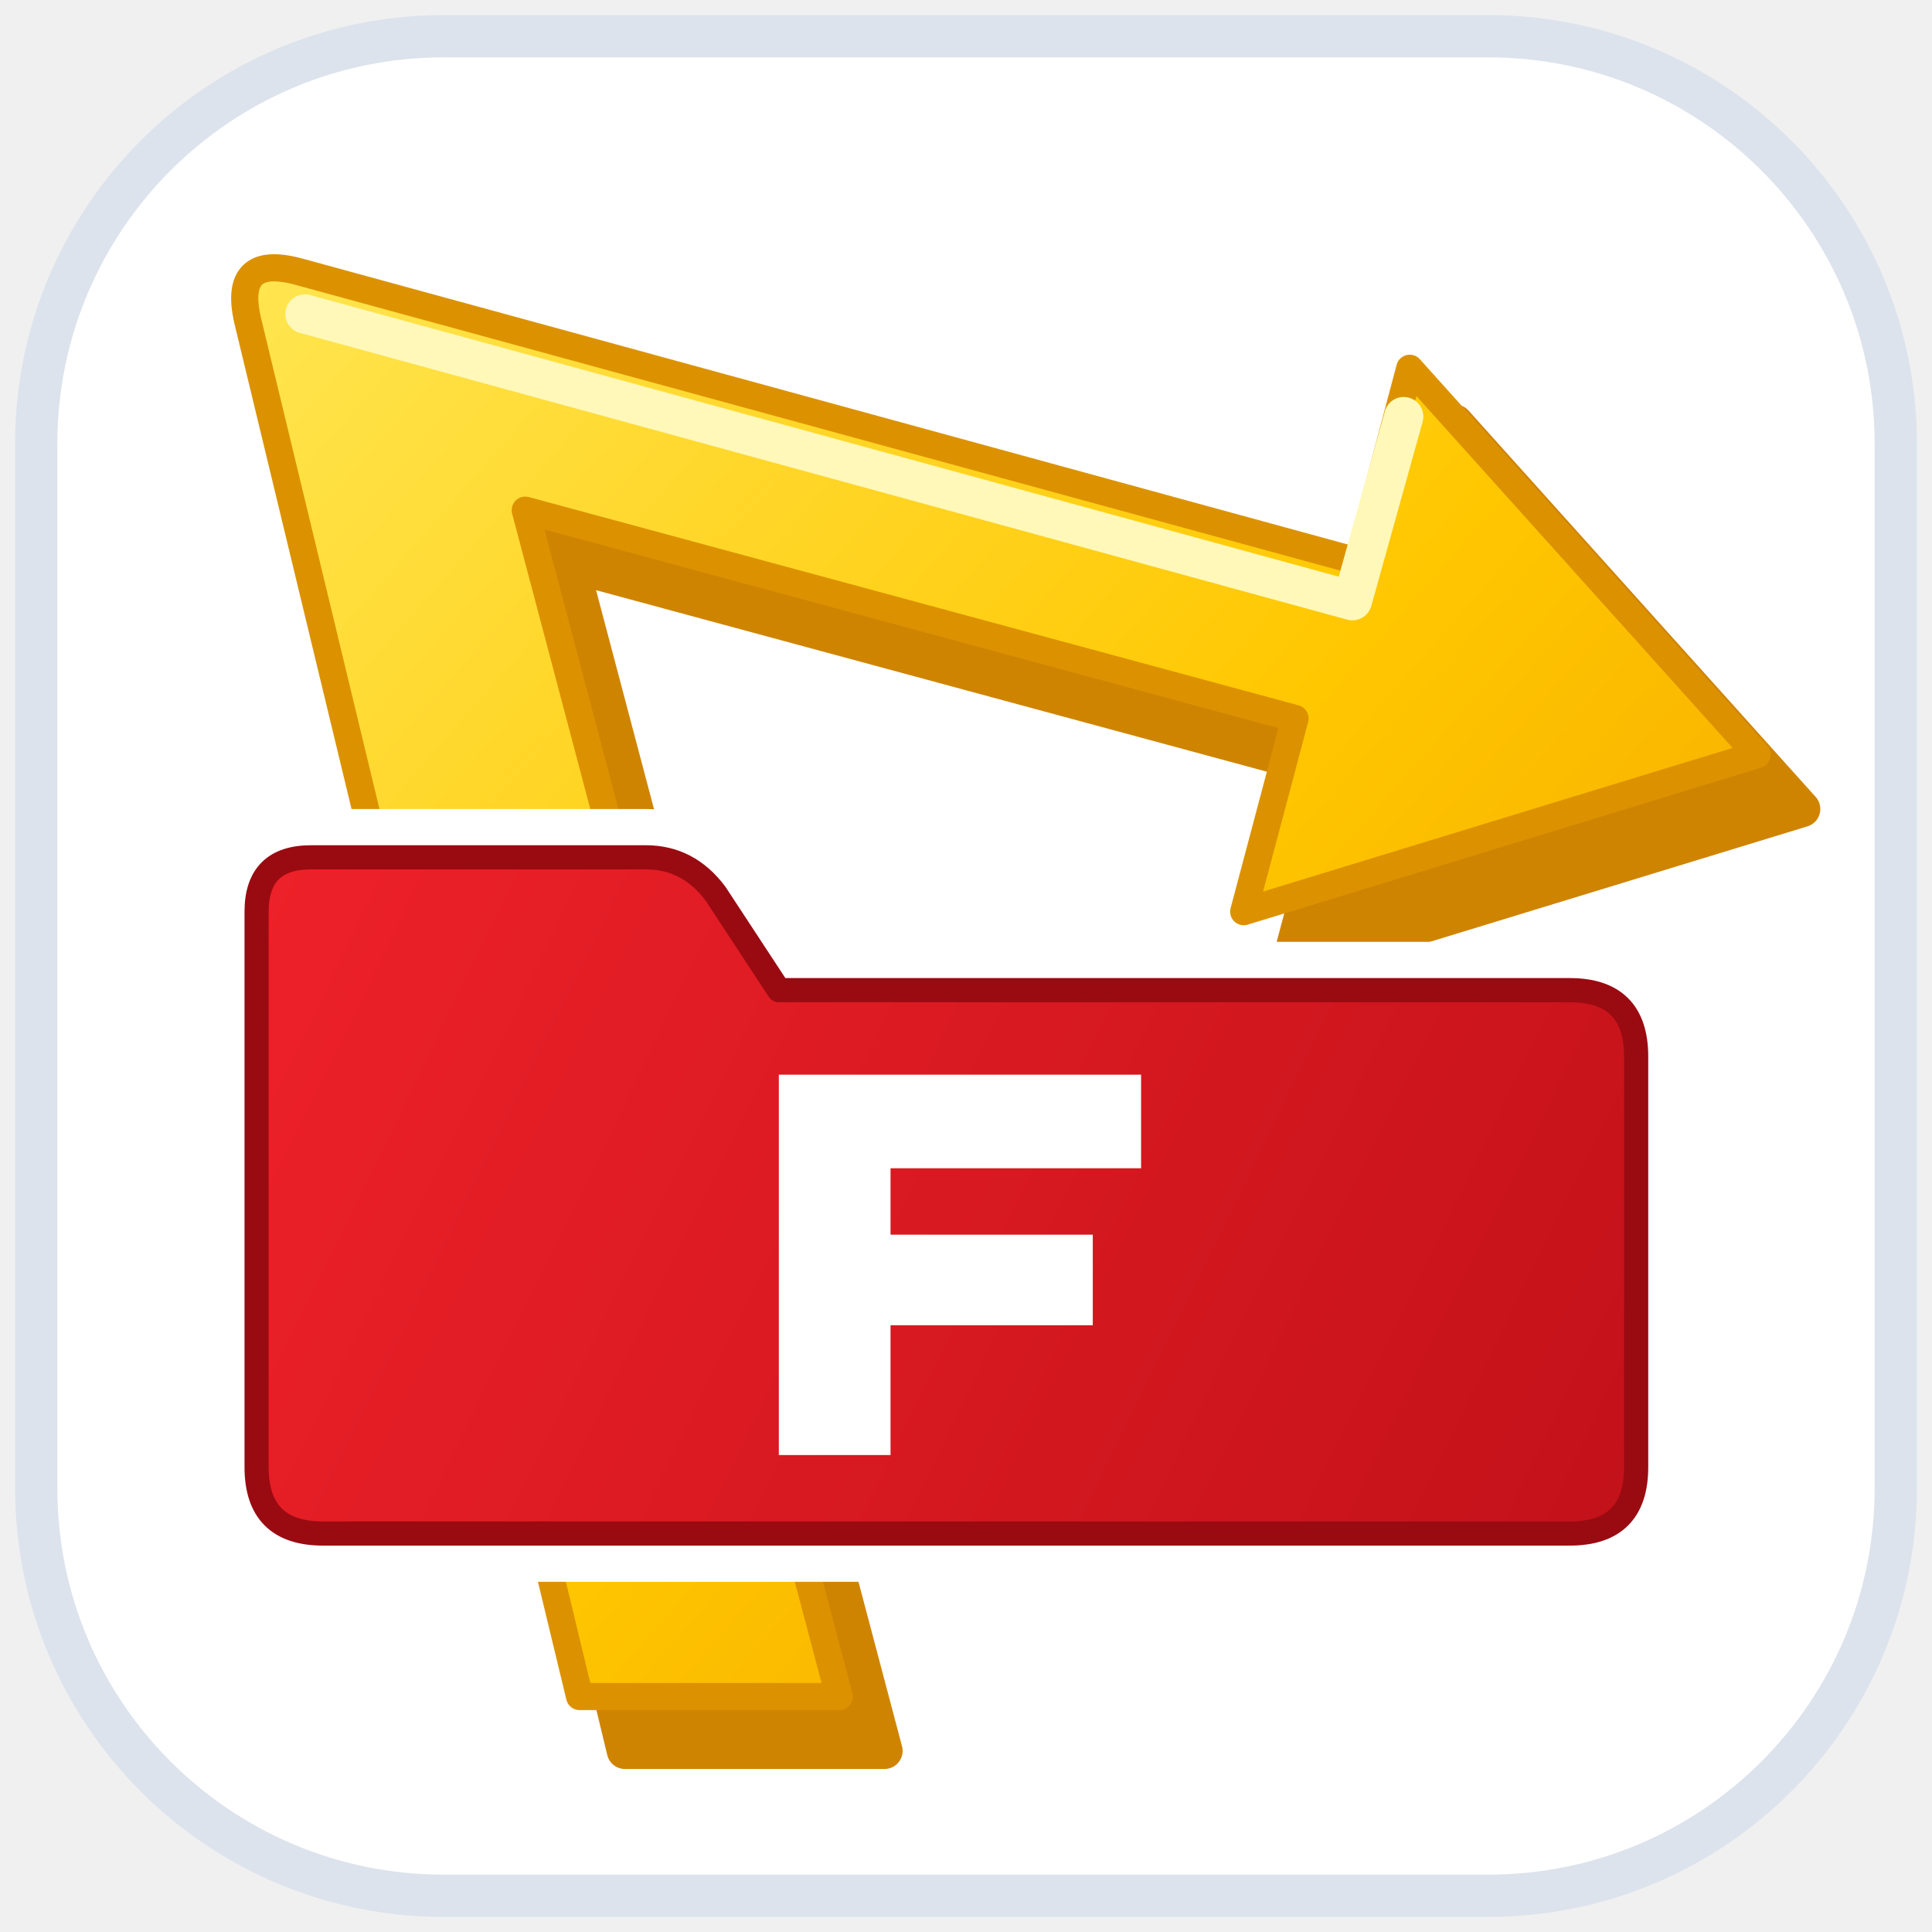
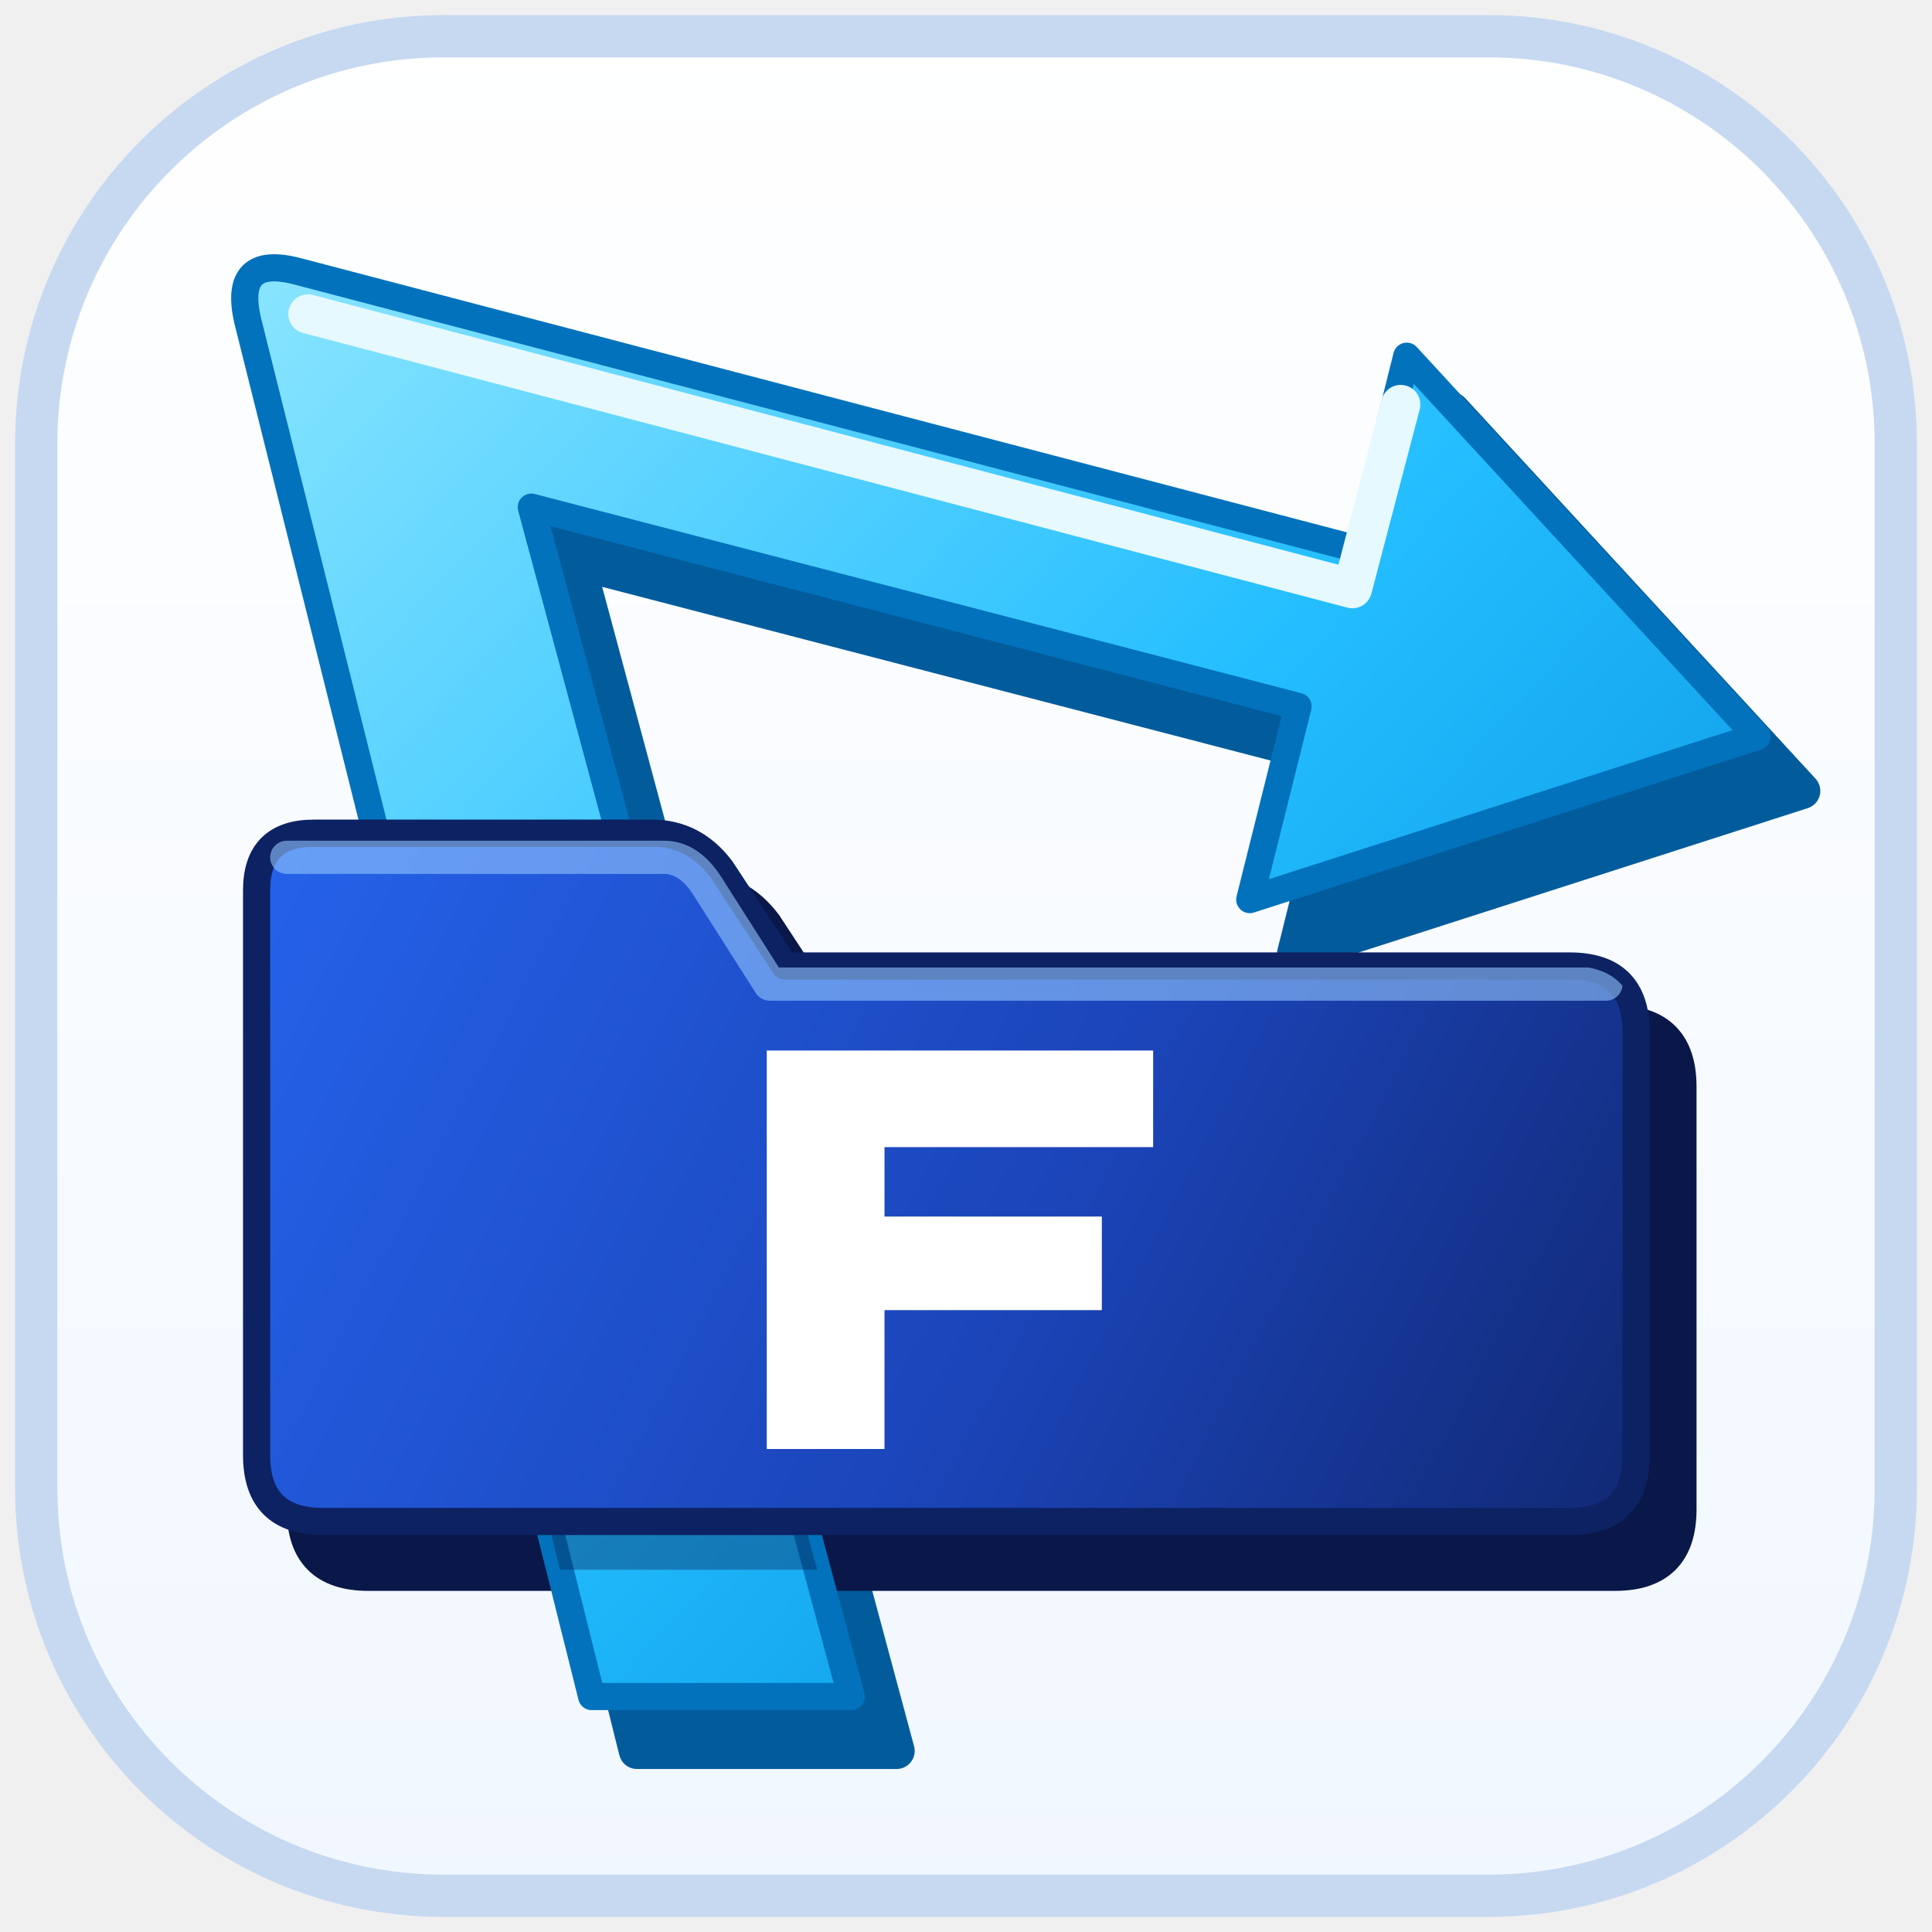
<svg xmlns="http://www.w3.org/2000/svg" viewBox="0 0 64 64" width="64" height="64" role="img" aria-label="FileInNOut">
  <defs>
-     <linearGradient id="fn-arrow-grad" x1="8" y1="8" x2="58" y2="52" gradientUnits="userSpaceOnUse">
-       <stop offset="0%" stop-color="#FFE652" />
-       <stop offset="55%" stop-color="#FFC700" />
-       <stop offset="100%" stop-color="#F29E00" />
+     <linearGradient id="fn-tile-grad" x1="0" y1="0" x2="0" y2="64" gradientUnits="userSpaceOnUse">
+       <stop offset="0%" stop-color="#FFFFFF" />
+       <stop offset="100%" stop-color="#F1F7FF" />
    </linearGradient>
-     <linearGradient id="fn-plaque-grad" x1="8" y1="29" x2="55" y2="52" gradientUnits="userSpaceOnUse">
-       <stop offset="0%" stop-color="#EE2129" />
-       <stop offset="100%" stop-color="#C21119" />
+     <linearGradient id="fn-arrow-grad" x1="8" y1="8" x2="58" y2="54" gradientUnits="userSpaceOnUse">
+       <stop offset="0%" stop-color="#8CE6FF" />
+       <stop offset="50%" stop-color="#24BEFF" />
+       <stop offset="100%" stop-color="#0086D8" />
    </linearGradient>
+     <linearGradient id="fn-plaque-grad" x1="8" y1="28" x2="54" y2="52" gradientUnits="userSpaceOnUse">
+       <stop offset="0%" stop-color="#2563EB" />
+       <stop offset="58%" stop-color="#1B44B8" />
+       <stop offset="100%" stop-color="#112872" />
+     </linearGradient>
+     <path id="fn-arrow-shape" d="M19.6 56.2 L8.2 10.6 Q7.7 8.4 9.9 9.0 L45.0 18.2 L46.6 11.8 L58.2 24.4 L41.4 29.8 L43.0 23.4 L17.6 16.8 L28.2 56.2 Z" />
+     <path id="fn-folder-shape" d="M8.5 32.0 L8.5 29.5 Q8.5 27.6 10.4 27.6 L21.6 27.6 Q23.0 27.6 23.9 28.8 L26.0 32.0 L52.0 32.0 Q54.2 32.0 54.2 34.2 L54.2 48.2 Q54.2 50.4 52.0 50.4 L10.7 50.4 Q8.5 50.4 8.5 48.2 Z" />
+     <clipPath id="fn-arrow-clip">
+       <use href="#fn-arrow-shape" />
+     </clipPath>
+     <clipPath id="fn-folder-clip">
+       <use href="#fn-folder-shape" />
+     </clipPath>
  </defs>
-   <rect x="1.2" y="1.2" width="61.6" height="61.6" rx="13.5" fill="#FFFFFF" stroke="#DCE3EC" stroke-width="1.4" />
-   <path transform="translate(1.5, 1.8)" d="M19.2 56.2 L8.2 10.6 Q7.7 8.4 9.9 9.0 L45.0 18.6 L46.7 12.2 L58.2 25.0 L41.2 30.2 L42.9 23.8 L17.4 16.9 L27.8 56.2 Z" fill="#CF8400" stroke="#CF8400" stroke-width="1.2" stroke-linejoin="round" />
-   <path d="M19.2 56.2 L8.2 10.6 Q7.7 8.4 9.9 9.0 L45.0 18.6 L46.7 12.2 L58.2 25.0 L41.2 30.2 L42.9 23.8 L17.4 16.9 L27.8 56.2 Z" fill="url(#fn-arrow-grad)" stroke="#DC9200" stroke-width="0.9" stroke-linejoin="round" />
-   <path d="M10.1 10.4 L44.8 19.9 L46.5 13.8" fill="none" stroke="#FFF8B8" stroke-width="1.3" stroke-linecap="round" stroke-linejoin="round" />
-   <path d="M8.5 32.8 L8.5 30.2 Q8.5 28.4 10.3 28.4 L21.4 28.4 Q22.8 28.4 23.7 29.6 L25.8 32.8 L52.0 32.8 Q54.2 32.8 54.2 35.0 L54.2 48.6 Q54.2 50.8 52.0 50.8 L10.7 50.8 Q8.5 50.8 8.5 48.6 Z" fill="#FFFFFF" stroke="#FFFFFF" stroke-width="3.2" stroke-linejoin="round" />
-   <path d="M8.5 32.8 L8.5 30.2 Q8.5 28.4 10.3 28.4 L21.4 28.4 Q22.8 28.4 23.7 29.6 L25.8 32.8 L52.0 32.8 Q54.2 32.8 54.2 35.0 L54.2 48.6 Q54.2 50.8 52.0 50.8 L10.7 50.8 Q8.5 50.8 8.5 48.6 Z" fill="url(#fn-plaque-grad)" stroke="#9A0A11" stroke-width="0.8" stroke-linejoin="round" />
-   <path d="M25.8 35.6 H37.8 V38.7 H29.5 V40.9 H36.2 V43.9 H29.5 V48.2 H25.8 Z" fill="#FFFFFF" />
+   <rect x="1.2" y="1.2" width="61.6" height="61.6" rx="13.5" fill="url(#fn-tile-grad)" stroke="#C6D9F1" stroke-width="1.4" />
+   <use href="#fn-arrow-shape" transform="translate(1.5, 1.8)" fill="#025C9C" stroke="#025C9C" stroke-width="1.2" stroke-linejoin="round" />
+   <use href="#fn-folder-shape" transform="translate(1.5, 1.8)" fill="#091848" stroke="#091848" stroke-width="1.0" stroke-linejoin="round" />
+   <use href="#fn-arrow-shape" fill="url(#fn-arrow-grad)" stroke="#0272BC" stroke-width="0.9" stroke-linejoin="round" />
+   <path d="M10.2 10.4 L44.8 19.5 L46.4 13.4" fill="none" stroke="#E6F9FF" stroke-width="1.3" stroke-linecap="round" stroke-linejoin="round" />
+   <g clip-path="url(#fn-arrow-clip)">
+     <use href="#fn-folder-shape" transform="translate(0, 1.6)" fill="#072152" fill-opacity="0.38" />
+   </g>
+   <use href="#fn-folder-shape" fill="url(#fn-plaque-grad)" stroke="#0D2263" stroke-width="0.9" stroke-linejoin="round" />
+   <g clip-path="url(#fn-folder-clip)">
+     <path d="M9.5 28.4 H22.0 Q22.8 28.4 23.4 29.3 L25.5 32.6 H53.2" fill="none" stroke="#93C5FD" stroke-opacity="0.60" stroke-width="1.1" stroke-linecap="round" stroke-linejoin="round" />
+   </g>
+   <path d="M25.4 34.8 H38.2 V38.0 H29.3 V40.3 H36.5 V43.4 H29.3 V48.0 H25.4 Z" fill="#FFFFFF" />
</svg>
